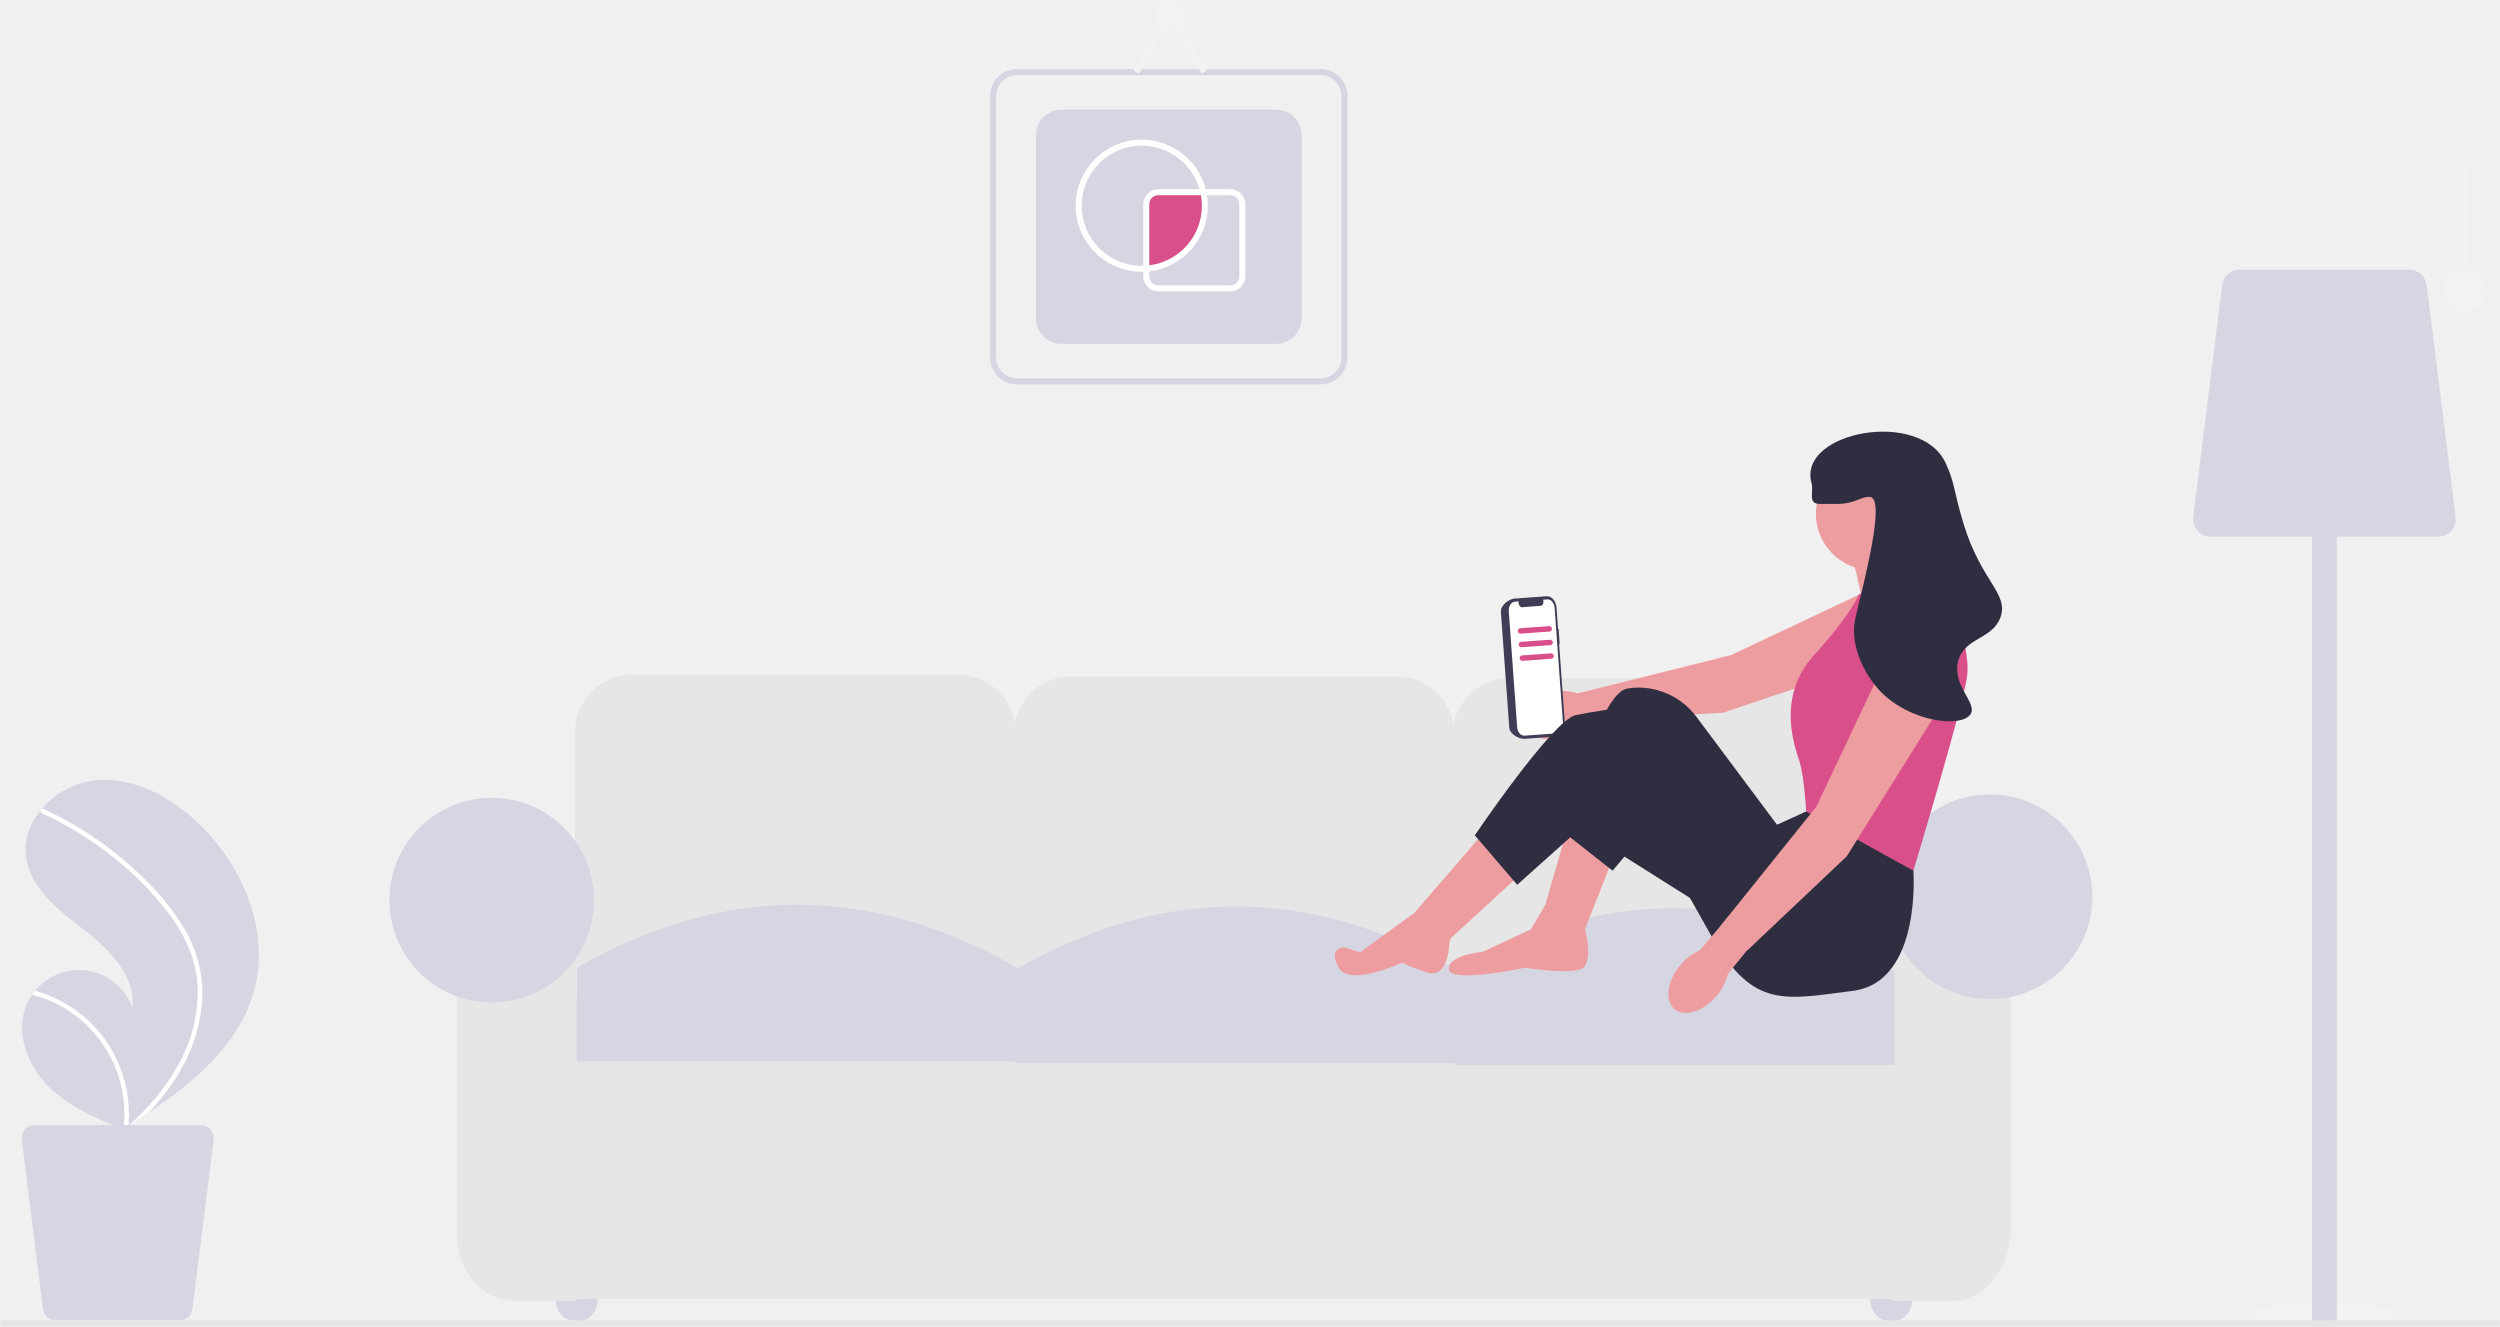
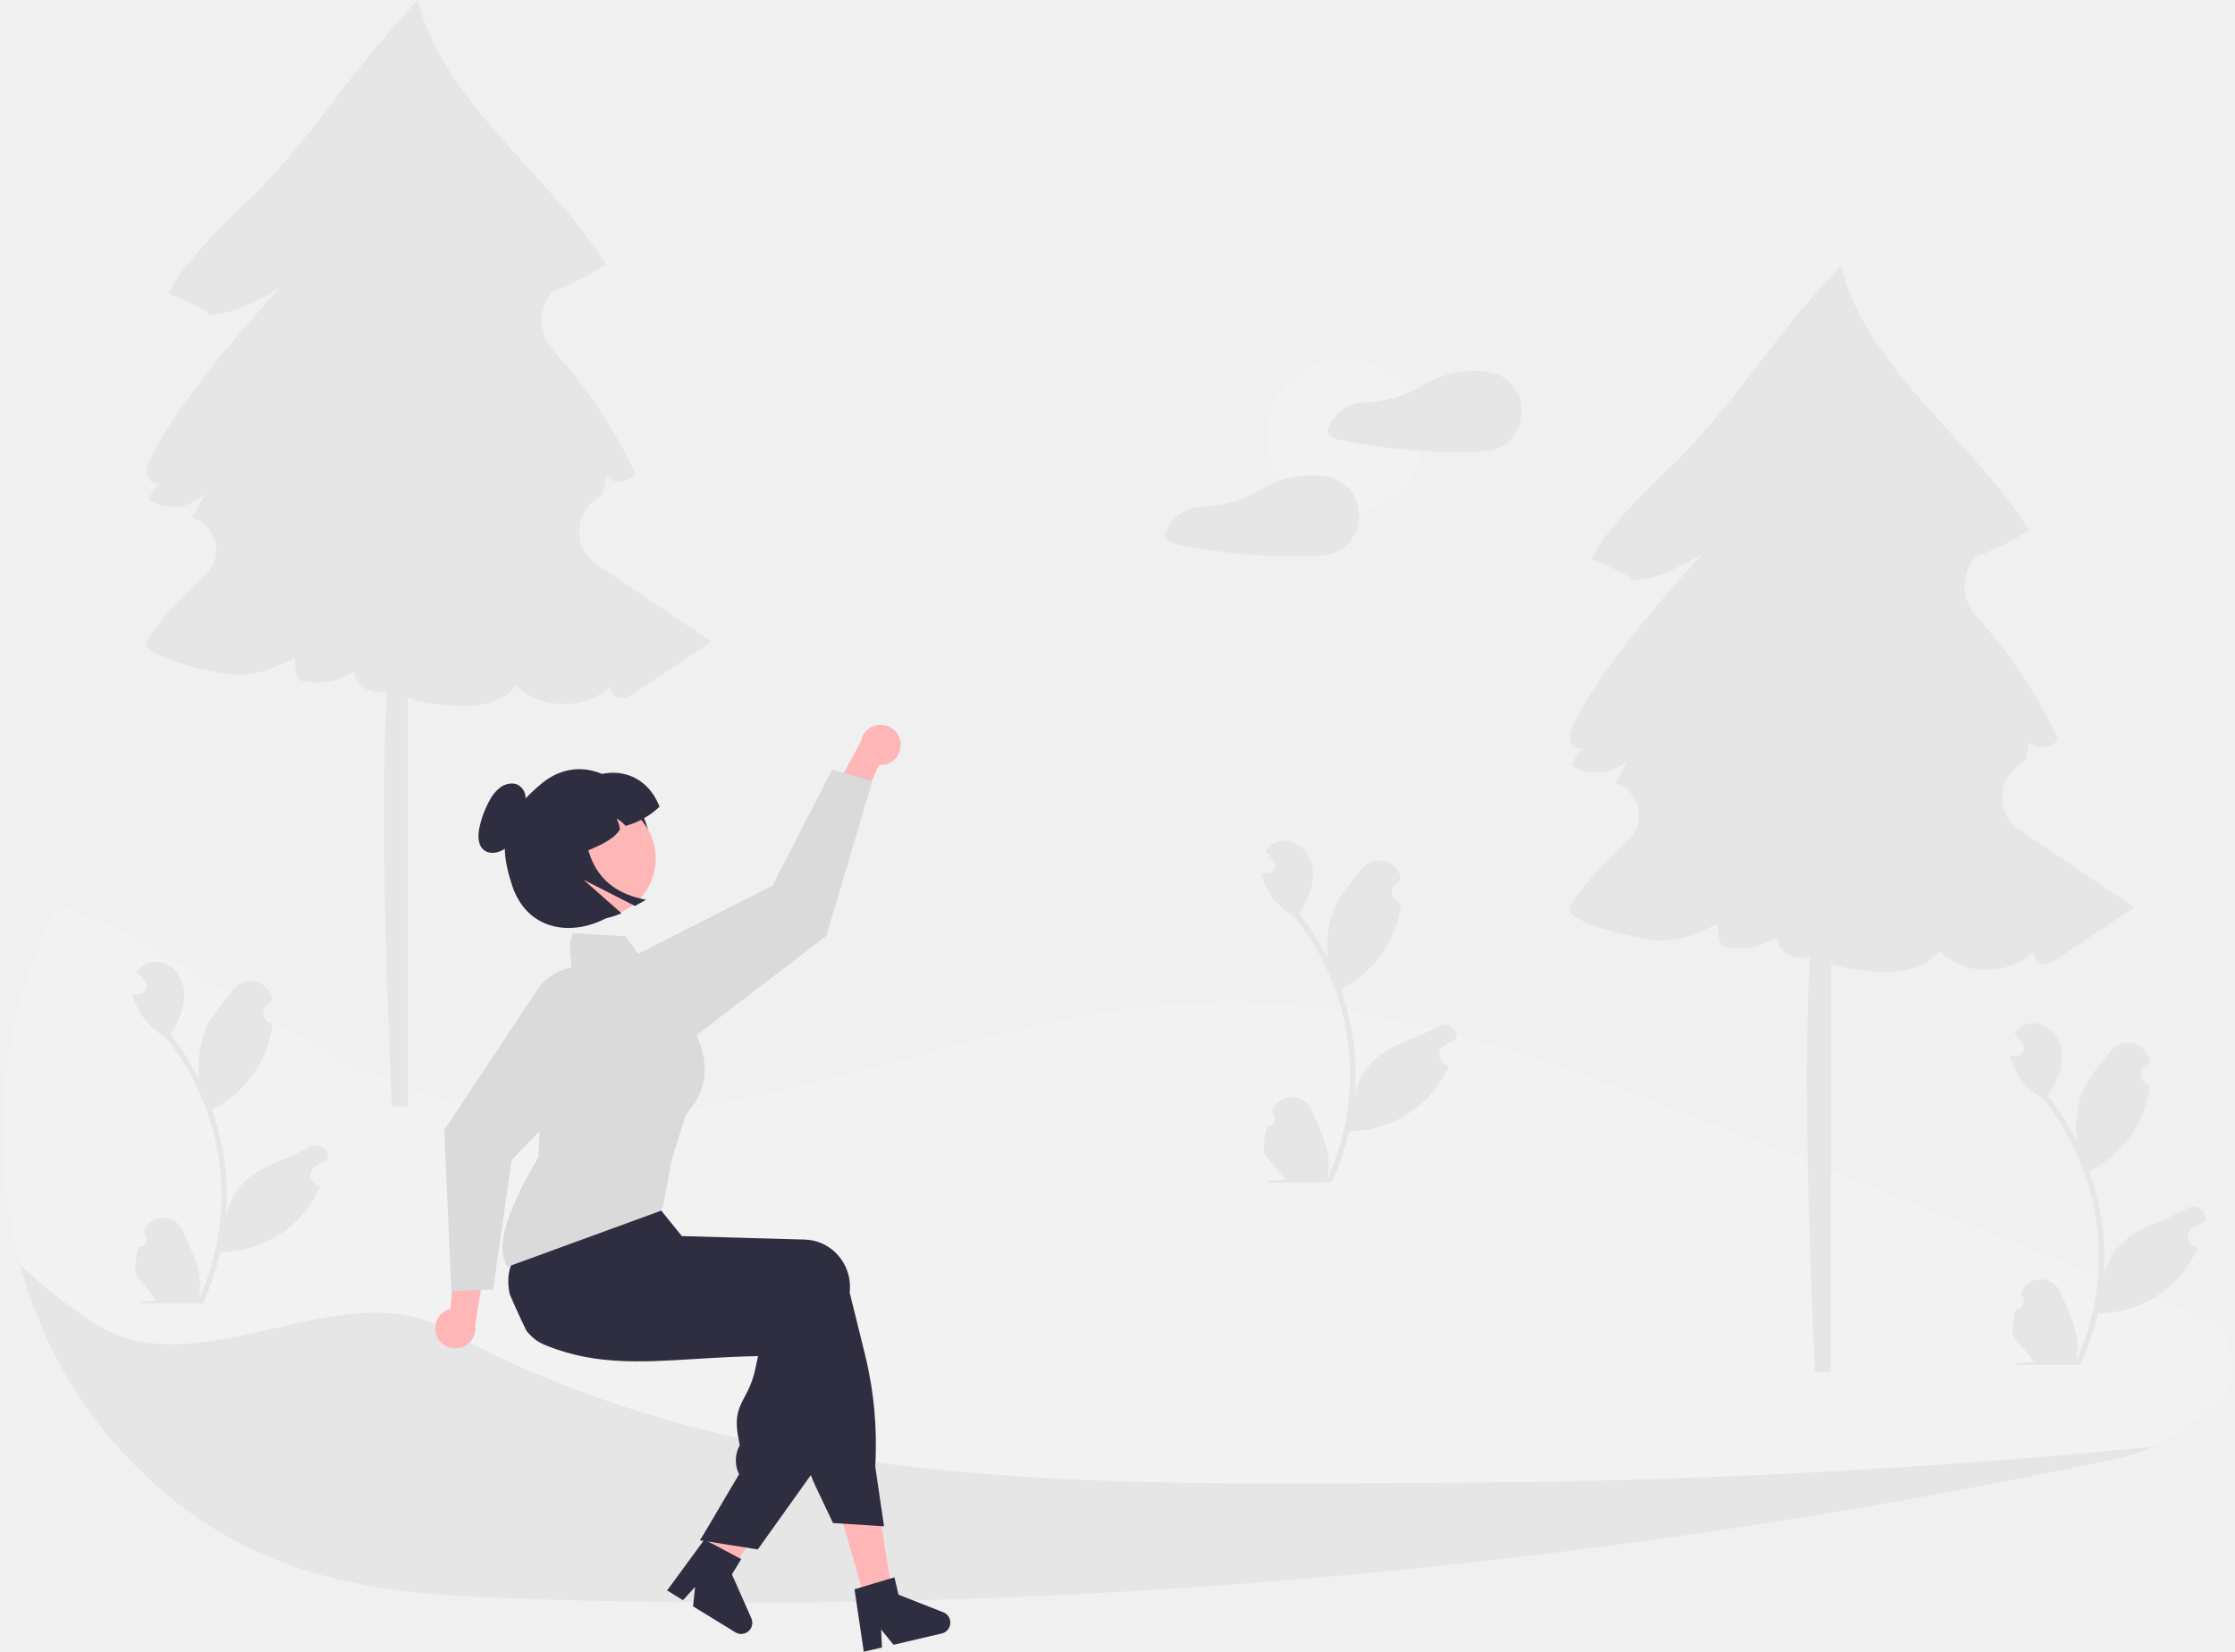
- <svg xmlns="http://www.w3.org/2000/svg" width="832.383" height="441.592" viewBox="0 0 832.383 441.592" role="img" artist="Katerina Limpitsouni" source="https://undraw.co/">
-   <g transform="translate(-500.124 -265.039)">
-     <ellipse cx="24" cy="4" rx="24" ry="4" transform="translate(1250.061 698.631)" fill="#f2f2f2" />
-     <rect width="2" height="42" transform="translate(1319.78 319.631)" fill="#f2f2f2" />
-     <rect width="8.27" height="285.313" transform="translate(1269.926 421.318)" fill="#d6d6e3" />
-     <path d="M999.922,283.652H924.2a5.858,5.858,0,0,1-5.813-6.584l9.648-77.186a5.867,5.867,0,0,1,5.813-5.131h56.426a5.867,5.867,0,0,1,5.813,5.131l9.648,77.186a5.858,5.858,0,0,1-5.813,6.584Z" transform="translate(312 160.064)" fill="#d6d6e3" />
-     <circle cx="7" cy="7" r="7" transform="translate(1313.78 354.631)" fill="#f2f2f2" />
-     <path d="M272.56,594.114c-5.052,17.526-19.8,29.8-35.191,40.217q-3.223,2.183-6.448,4.266c-.015.006-.03.02-.044.026-.1.066-.207.133-.3.2l-1.328.855.242.109s.237.126-.022.02c-.077-.032-.158-.061-.235-.094-8.939-3.605-18.037-7.476-24.888-14.23-7.107-7.014-11.26-18.014-7.411-27.228a17.592,17.592,0,0,1,1.9-3.419c.312-.447.648-.874,1-1.294a18.856,18.856,0,0,1,32.386,5.73c1.13-10.526-7.549-19.343-15.9-25.848s-17.851-13.583-19.467-24.051c-.9-5.824,1.123-11.468,4.812-16,.114-.138.228-.275.346-.409a27.518,27.518,0,0,1,17.687-9.489c12.813-1.332,25.259,5.451,34.568,14.359C269.246,552.17,278.3,574.187,272.56,594.114Z" transform="translate(312 1.381)" fill="#d6d6e3" />
-     <path d="M248.476,571.19a46.779,46.779,0,0,1,5.6,12.361,40.621,40.621,0,0,1,1.4,12,52.044,52.044,0,0,1-6.816,23.685,74.9,74.9,0,0,1-11.3,15.1q-3.223,2.183-6.448,4.266c-.015.006-.03.02-.044.026-.1.066-.207.133-.3.2l-1.328.855s.479.235.219.129c-.077-.032-.158-.061-.235-.094a41.039,41.039,0,0,0-30.395-44.877c.312-.447.648-.874,1-1.294a43.3,43.3,0,0,1,7.147,2.7,42.424,42.424,0,0,1,19.182,18.493,43.374,43.374,0,0,1,4.723,23.8c.367-.333.735-.673,1.092-1.01,6.793-6.333,12.826-13.6,16.91-21.992a48.416,48.416,0,0,0,5.07-22.907c-.333-8.653-3.781-16.668-8.773-23.646a101.344,101.344,0,0,0-19.21-19.8,115.159,115.159,0,0,0-23.892-14.751.828.828,0,0,1-.417-1.063.7.7,0,0,1,.346-.409.613.613,0,0,1,.532.023c1.054.485,2.1.977,3.139,1.49a116.466,116.466,0,0,1,24.062,15.873C236.826,556.39,243.494,563.289,248.476,571.19Z" transform="translate(312 1.381)" fill="#fff" />
-     <path d="M199.625,638.25h55.364a4.283,4.283,0,0,1,4.25,4.814L252.184,699.5a4.29,4.29,0,0,1-4.25,3.752H206.68a4.29,4.29,0,0,1-4.25-3.752l-7.054-56.434a4.283,4.283,0,0,1,4.25-4.814Z" transform="translate(312 1.381)" fill="#d6d6e3" />
-     <circle cx="6.929" cy="6.929" r="6.929" transform="translate(685.209 691.207)" fill="#d6d6e3" />
-     <circle cx="6.929" cy="6.929" r="6.929" transform="translate(1122.873 691.207)" fill="#d6d6e3" />
-     <path d="M507.164,600.33H398.615a19.075,19.075,0,0,1-19.054-19.054V507.37a19.076,19.076,0,0,1,19.054-19.054h108.55a19.076,19.076,0,0,1,19.054,19.054v73.906a19.075,19.075,0,0,1-19.054,19.054Z" transform="translate(312 1.381)" fill="#e6e6e6" />
-     <path d="M653.245,600.908H544.7a19.075,19.075,0,0,1-19.054-19.054V507.948A19.076,19.076,0,0,1,544.7,488.894h108.55A19.076,19.076,0,0,1,672.3,507.948v73.906A19.076,19.076,0,0,1,653.245,600.908Z" transform="translate(312 1.381)" fill="#e6e6e6" />
-     <path d="M799.325,601.485H690.775a19.075,19.075,0,0,1-19.054-19.054V508.525a19.076,19.076,0,0,1,19.054-19.054h108.55a19.075,19.075,0,0,1,19.054,19.054v73.906A19.075,19.075,0,0,1,799.325,601.485Z" transform="translate(312 1.381)" fill="#e6e6e6" />
-     <rect width="478.081" height="99.889" transform="translate(674.816 597.67)" fill="#e6e6e6" />
-     <path d="M380.138,696.755H359.352c-10.506,0-19.054-9.705-19.054-21.634V570.883h39.84Z" transform="translate(312 1.381)" fill="#e6e6e6" />
-     <path d="M838.588,696.755H817.8V554.716h39.84V672.342C857.642,685.8,849.094,696.755,838.588,696.755Z" transform="translate(312 1.381)" fill="#e6e6e6" />
-     <path d="M526.8,617.075H380.138V585.9q73.329-42.063,146.658,0Z" transform="translate(312 1.381)" fill="#d6d6e3" />
-     <path d="M672.876,617.652H526.218V586.473q73.329-42.063,146.658,0Z" transform="translate(312 1.381)" fill="#d6d6e3" />
-     <path d="M818.957,618.23H672.3V587.05q73.329-42.063,146.658,0Z" transform="translate(312 1.381)" fill="#d6d6e3" />
-     <circle cx="34.066" cy="34.066" r="34.066" transform="translate(629.78 530.691)" fill="#d6d6e3" />
-     <circle cx="34.066" cy="34.066" r="34.066" transform="translate(1128.647 529.537)" fill="#d6d6e3" />
-     <path d="M978.465,705.25H147.919a1,1,0,0,1,0-2H978.465a1,1,0,0,1,0,2Z" transform="translate(353.124 1.381)" fill="#e6e6e6" />
-     <path d="M627.78,372.25h-101a9.01,9.01,0,0,1-9-9v-87a9.01,9.01,0,0,1,9-9h101a9.01,9.01,0,0,1,9,9v87A9.01,9.01,0,0,1,627.78,372.25Zm-101-103a7.008,7.008,0,0,0-7,7v87a7.008,7.008,0,0,0,7,7h101a7.008,7.008,0,0,0,7-7v-87a7.008,7.008,0,0,0-7-7Z" transform="translate(312 20.789)" fill="#d6d6e3" />
-     <path d="M613.013,358.75H541.547a8.509,8.509,0,0,1-8.5-8.5v-61a8.51,8.51,0,0,1,8.5-8.5h71.466a8.51,8.51,0,0,1,8.5,8.5v61a8.51,8.51,0,0,1-8.5,8.5Z" transform="translate(312 20.789)" fill="#d6d6e3" />
-     <circle cx="5" cy="5" r="5" transform="translate(884.78 265.039)" fill="#f2f2f2" />
-     <path d="M441.292,74.014l-10.51-17.563-10.45,17.56-1.719-1.022,12.164-20.44,12.231,20.437Z" transform="translate(459 215.539)" fill="#f2f2f2" />
-     <path d="M589.28,312.75a21.022,21.022,0,0,0-.5-4.5h-15a4,4,0,0,0-4,4v21.424A20.986,20.986,0,0,0,589.28,312.75Z" transform="translate(312 20.789)" fill="#d94f8a" />
-     <path d="M568.28,334.75a22,22,0,1,1,21.481-26.713l.265,1.213H573.78a3,3,0,0,0-3,3v22.356l-1.1.078C569.214,334.718,568.751,334.75,568.28,334.75Zm0-42a20,20,0,0,0,0,40c.168,0,.334,0,.5-.013V312.25a5.006,5.006,0,0,1,5-5H587.5a20.115,20.115,0,0,0-19.222-14.5Z" transform="translate(312 20.789)" fill="#fff" />
-     <path d="M597.78,341.25h-24a5.006,5.006,0,0,1-5-5v-3.507l.929-.066a19.944,19.944,0,0,0,18.1-24.213l-.265-1.214H597.78a5.006,5.006,0,0,1,5,5v24a5.006,5.006,0,0,1-5,5Zm-27-6.664v1.664a3,3,0,0,0,3,3h24a3,3,0,0,0,3-3v-24a3,3,0,0,0-3-3h-7.787a21.809,21.809,0,0,1,.287,3.5,22.06,22.06,0,0,1-19.5,21.836Z" transform="translate(312 20.789)" fill="#fff" />
-     <path d="M273.661,421.6c-6.794,1.041-11.765,5.391-11.1,9.715s6.709,6.984,13.506,5.941a17.2,17.2,0,0,0,7.554-2.99l28.736-4.778-1.918-11.357-28.668,4.057a17.2,17.2,0,0,0-8.106-.589Z" transform="translate(743.472 73.668)" fill="#ed9da0" />
-     <path d="M397.991,385.364,386.85,409l-56.009,18.854-46.477,2.48-1.061-9.134,50.269-12.563,51.685-24.424Z" transform="translate(742.958 74.5)" fill="#ed9da0" />
-     <path d="M0,40.169,9.808,15.362l-.023-.015S6.547,3.606,11.4,2.005s18.352.534,18.352.534S54.584-2.8,55.123,2.005,43.789,7.873,43.789,7.873L27.818,15.344v0L22.894,23.66l.053.036L15.3,50.173Z" transform="translate(1037.648 589.799) rotate(180)" fill="#ed9da0" />
-     <path d="M40.02,4.243s-.677-.8-8.131-3.266-7.529,9.933-7.529,9.933l-.541,1.468L0,34.24l11.179,15.3L35.98,20.8,54.093,7.663,59.383,9.3s5.448.173,1.911-6.634C60.273.7,58.069,0,55.448,0,48.994,0,40.02,4.243,40.02,4.243Z" transform="translate(1007.052 589.754) rotate(180)" fill="#ed9da0" />
-     <path d="M405.22,382.938l-.294-2.06-6.766-13.239L375.8,373.524l4.12,18.242Z" transform="translate(740.692 74.904)" fill="#ed9da0" />
-     <g transform="translate(-8.829 36.834)">
-       <path d="M747.893,496.212l-.186.013-.509-7.03c-.163-2.247-1.616-3.973-3.247-3.855h0l-10.807.782c-1.63.118-4.631,2.166-4.468,4.413l.131,1.811,2.66,36.755c.163,2.247,3.427,3.842,5.057,3.724h0l10.807-.782c1.63-.118,2.82-2.035,2.658-4.282h0l-1.92-26.532.186-.013Z" transform="translate(280 -58.619)" fill="#3f3d56" />
-       <path d="M746.839,489.376l2.786,38.509c.121,1.678-.767,3.11-1.985,3.2l-10.858.786c-1.218.088-2.3-1.2-2.425-2.879l-2.786-38.509c-.121-1.678.767-3.11,1.985-3.2l1.317-.1a1.677,1.677,0,0,0,.712,1.841.806.806,0,0,0,.4.078l6.191-.448c.579-.042,1-.724.943-1.521A1.937,1.937,0,0,0,743,486.6l1.41-.1C745.632,486.409,746.717,487.7,746.839,489.376Z" transform="translate(279.733 -58.726)" fill="#fff" />
-       <path d="M745.392,498.121l-9.552.691a.908.908,0,0,1-.131-1.811l9.552-.691a.908.908,0,1,1,.131,1.811Z" transform="translate(279.428 -59.633)" fill="#d94f8a" />
-       <path d="M745.753,503.108l-9.552.691a.908.908,0,1,1-.131-1.811l9.552-.691a.908.908,0,0,1,.131,1.811Z" transform="translate(279.394 -60.093)" fill="#d94f8a" />
-       <path d="M746.113,508.1l-9.552.691a.908.908,0,1,1-.131-1.811l9.552-.691a.908.908,0,0,1,.131,1.811Z" transform="translate(279.361 -60.554)" fill="#d94f8a" />
-     </g>
-     <path d="M393.4,472.492l.688,8.837s2.843,37.057-20.1,40-32.95,5.884-46.483-17.063l-21.182-37.657L293.943,481.33l-16.459-12.956s11.768-45.894,21.182-47.659a21.482,21.482,0,0,1,3.512-.355,24.243,24.243,0,0,1,19.8,9.9l26.7,35.764,9.711-4.414L393.4,472.492Z" transform="translate(743.101 73.609)" fill="#2f2e41" />
-     <path d="M323.229,493.238l-40.893-25.766-20.888,18.705L247.326,469.7s25.889-38.245,33.538-40.01a197.171,197.171,0,0,1,20.005-2.942l37.658,34.714-15.3,31.773Z" transform="translate(743.839 73.455)" fill="#2f2e41" />
-     <ellipse cx="18.829" cy="18.828" rx="18.829" ry="18.828" transform="translate(1104.725 417.244)" fill="#ed9da0" />
-     <path d="M377.934,388.244,405,380.006s10.594,24.712,8.828,35.891-17.847,64.439-17.847,64.439l-35.7-19.723s-.588-11.768-2.353-17.063-7.355-21.476,5-35.009,15-20.3,15-20.3Z" transform="translate(741.207 74.6)" fill="#d94f8a" />
-     <g transform="translate(1055.622 474.715)">
-       <path d="M317.341,514.426c-4.4,5.277-5.253,11.827-1.893,14.63s9.651.8,14.057-4.483a17.2,17.2,0,0,0,3.687-7.241l18.383-22.595-8.954-7.246L323.811,509.5a17.2,17.2,0,0,0-6.467,4.922Z" transform="translate(-313.392 -402.747)" fill="#ed9da0" />
-       <path d="M398.111,400.619l6.4,25.341-31.313,50.12-33.028,31.241-9.3-7.712L363.109,459.5l24.435-51.68Z" transform="translate(-313.832 -400.619)" fill="#ed9da0" />
-     </g>
-     <path d="M365.16,357.082c4.829-.011,5.1.021,5.884,0,5.989-.156,7.555-2.514,10.594-2.353,5.418.287-1.733,27.451-4.707,40.01-2.917,12.317,6.941,23.354,7.649,24.124,10,10.883,27.576,12.871,30.594,8.235,2.441-3.751-6.21-9.451-4.119-17.652,2.044-8.014,11.483-7.161,14.121-14.709,2.763-7.906-6.522-11.892-12.356-31.185-3.35-11.079-2.757-13.143-5.884-20.005-8.356-18.341-49.316-10.532-44.717,6.472.89,3.289-1.478,7.071,2.942,7.062Z" transform="translate(741.035 75.754)" fill="#2f2e41" />
-   </g>
+ <svg xmlns="http://www.w3.org/2000/svg" width="1017.831" height="752.269" viewBox="0 0 1017.831 752.269" role="img" artist="Katerina Limpitsouni" source="https://undraw.co/">
+   <path d="M430.18,804.715q-46.605,0-93.07-1.449c-44.262-1.381-90.032-2.808-132.573-23.299-29.759-14.333-56.116-37.329-76.219-66.504a207.836,207.836,0,0,1-29.211-63.604,228.674,228.674,0,0,1-6.448-33.286,226.386,226.386,0,0,1,7.545-90.493,202.116,202.116,0,0,1,16.974-40.4c31.023-55.793,87.608-93.246,155.245-102.754a9.017,9.017,0,0,1,1.685-.031c.304.014.607.029.916.018l.398-.11a21.863,21.863,0,0,1,3.133-.698c104.314-13.487,214.59,13.802,318.896,78.914,80.65,50.351,187.534,77.464,326.76,82.889l1.977.09c38.757,1.934,76.247,15.811,108.421,40.133a203.69,203.69,0,0,1,68.953,92.624c1.642,4.461,3.146,9.104,4.473,13.801,2.513,8.883-.4,17.858-7.992,24.69v.009l-.347.31c-.834.721-1.713,1.412-2.611,2.056l-1.056.756c-8.897,6.365-15.925,11.394-24.335,15.299a82.143,82.143,0,0,1-17.754,5.821c-33.928,7.184-68.382,13.844-102.405,19.797C885.457,770.862,817.641,780.407,749.967,787.66A3003.648,3003.648,0,0,1,430.18,804.715ZM273.315,384.87a4.64,4.64,0,0,0-.621.037c-67.005,9.419-123.054,46.504-153.77,101.745a200.085,200.085,0,0,0-16.806,40,224.378,224.378,0,0,0-7.475,89.687,226.669,226.669,0,0,0,6.392,32.994,205.838,205.838,0,0,0,28.928,62.996c19.907,28.889,45.994,51.654,75.441,65.836C247.564,798.472,293.118,799.893,337.172,801.266a3001.511,3001.511,0,0,0,412.582-15.595c67.63-7.249,135.402-16.787,201.435-28.351,34-5.948,68.431-12.604,102.335-19.783a80.092,80.092,0,0,0,17.326-5.679c8.241-3.826,15.202-8.807,24.014-15.111l1.056-.755c.772-.554,1.53-1.146,2.255-1.761l.208-.189c7.242-6.339,10.058-14.702,7.726-22.944v-.001c-1.312-4.646-2.801-9.24-4.426-13.655-27.278-74.746-97.843-127.569-175.592-131.447l-1.966-.09c-63.597-2.479-119.249-9.344-170.128-20.99C693.258,511.012,640.232,490.084,596.391,462.714c-103.909-64.862-213.724-92.049-317.583-78.626a20.033,20.033,0,0,0-2.854.643l-.717.174c-.413.022-.818.005-1.223-.013C273.775,384.881,273.542,384.87,273.315,384.87Z" transform="translate(-91.08461 -73.86566)" fill="#f0f0f0" />
+   <path d="M1099.041,714.796v.01c-.81.7-1.66,1.37-2.54,2-14.68,10.51-24.71,17.88-42.77,21.71q-51,10.8-102.37,19.79-100.215,17.55-201.5,28.36a2994.002,2994.002,0,0,1-412.72,15.6c-45.88-1.43-90.13-2.95-132.17-23.2-30.73-14.8-56.55-38.19-75.83-66.17-19.55-28.37-31.44-61.94-35.49-96.44a99.087,99.087,0,0,1,29.97-7.8c35.88-3.42,71.19,9.72,103.82,25.01,32.64,15.28,64.69,33.14,100.03,40.19,52.08,10.39,105.84-3.74,155.77-21.83,49.93-18.09,99.08-40.43,151.74-47.26,70.63-9.17,141.5,10.24,210.08,29.46q109.575,30.705,219.16,61.42c10.44,2.92,21.27,6.05,29.41,13.21A36.171,36.171,0,0,1,1099.041,714.796Z" transform="translate(-91.08461 -73.86566)" fill="#e6e6e6" />
+   <path d="M1099.041,714.796v.01c-.81.7-1.66,1.37-2.54,2-9.2,6.58-16.57,11.94-25.23,15.96q-44.655,4.395-89.43,7.61-115.245,8.265-230.94,8.79c-156.47.8-320.98,5.7-457.98-70.3-45.585-25.288-111.62,26.57-156.78-1.16a208.573,208.573,0,0,1-36.07-28.11,227.109,227.109,0,0,1-6.42-33.14,224.722,224.722,0,0,1,7.51-90.09,200.41,200.41,0,0,1,16.89-40.2c20.98,7.53,41.1,18.37,60.25,29.85,35.12,21.03,69.27,44.91,108.38,56.95,57.65,17.75,120.02,7.99,178.52-6.69s116.61-34.24,176.9-35.89c80.86-2.21,158.69,27.9,233.96,57.53q113.265,44.595,226.56,89.18,2.49,6.765,4.45,13.73C1109.741,700.266,1105.871,708.816,1099.041,714.796Z" transform="translate(-91.08461 -73.86566)" fill="#f2f2f2" />
+   <path d="M362.808,330.892c-11.373-7.667-10.26-24.441,1.767-31.035q.367-.201.72-.416.904-4.33,1.808-8.66c3.548,3.685,10.524,2.99,13.275-1.323a225.446,225.446,0,0,0-37.412-56.065,20.205,20.205,0,0,1-.29-26.802q.087-.102.173-.205A95.658,95.658,0,0,0,367.003,194.189c-25.49-40.954-74.096-73.489-85.649-120.323-34.757,37.325-38.658,50.47-73.415,87.795,0,0-32.911,29.697-40.014,45.657,1.745,1.833,17.371,6.233,17.972,9.838,11.917.955,32.562-12.106,32.562-12.106s-45.062,48.041-58.743,77.632c-1.232,2.665-2.402,5.707-1.37,8.456.824,2.194,3.78,3.459,5.684,2.587a24.374,24.374,0,0,0-5.377,7.699,20.936,20.936,0,0,0,25.828-2.601q-2.858,5.34-5.717,10.681l.003.008a15.567,15.567,0,0,1,5.771,26.19c-11.825,10.998-22.63,22.558-26.59,30.171-3.725,7.162,34.519,15.795,43.121,15.441s16.642-4.134,24.412-7.843A18.06,18.06,0,0,0,227.43,383.746a32.862,32.862,0,0,0,25.169-4.069c-.343,7.085,8.594,10.997,14.797,8.991-3.097,48.99-.832,117.783,2.144,189.198h7.381V391.492a22.258,22.258,0,0,0,6.234,2.072c15.102,2.681,33.326,4.311,43.153-7.466,11.31,11.405,32.037,11.188,43.282-.177-1.107,1.961.587,5.26,3.093,5.78,2.953.613,5.826-1.142,8.333-2.818q17.024-11.382,34.049-22.764C401.059,356.678,381.163,343.266,362.808,330.892Z" transform="translate(-91.08461 -73.86566)" fill="#e6e6e6" />
+   <circle cx="612.423" cy="198.588" r="35.64" fill="#f2f2f2" />
+   <path d="M783.278,255.579c-2.061-6.905-7.885-11.412-14.922-12.401-.077-.011-.151.004-.228-.001a2.223,2.223,0,0,0-.304-.07,44.461,44.461,0,0,0-28.616,6.229c-8.25,5.15-17.861,7.479-27.578,7.858q-.086.003-.172.008a17.61,17.61,0,0,0-15.751,12.696,2.066,2.066,0,0,0,.92,2.261,9.031,9.031,0,0,0,3.724,1.89q4.44.941,8.911,1.723,8.725,1.527,17.542,2.469a260.846,260.846,0,0,0,35.93,1.358c3.995-.124,7.847-.257,11.507-2.02a17.121,17.121,0,0,0,6.601-5.76A19.423,19.423,0,0,0,783.278,255.579Z" transform="translate(-91.08461 -73.86566)" fill="#e6e6e6" />
+   <path d="M709.203,303.099c-2.062-6.905-7.885-11.412-14.922-12.401-.078-.011-.151.004-.228-.001a2.221,2.221,0,0,0-.304-.07,44.461,44.461,0,0,0-28.616,6.229c-8.249,5.15-17.86,7.48-27.577,7.858q-.086.003-.173.008a17.61,17.61,0,0,0-15.751,12.696,2.066,2.066,0,0,0,.92,2.261,9.031,9.031,0,0,0,3.723,1.89q4.44.94,8.911,1.723,8.725,1.527,17.542,2.469a260.858,260.858,0,0,0,35.93,1.358c3.994-.124,7.847-.257,11.507-2.02a17.123,17.123,0,0,0,6.601-5.76A19.424,19.424,0,0,0,709.203,303.099Z" transform="translate(-91.08461 -73.86566)" fill="#e6e6e6" />
+   <path d="M1010.808,451.892c-11.373-7.667-10.26-24.441,1.767-31.035q.367-.201.72-.416.904-4.33,1.808-8.66c3.548,3.685,10.524,2.99,13.275-1.323a225.446,225.446,0,0,0-37.412-56.065,20.205,20.205,0,0,1-.29-26.802q.087-.102.173-.205A95.658,95.658,0,0,0,1015.003,315.189c-25.49-40.954-74.096-73.489-85.649-120.323-34.757,37.325-38.658,50.47-73.415,87.795,0,0-32.911,29.697-40.014,45.657,1.745,1.833,17.371,6.233,17.972,9.838,11.917.955,32.562-12.106,32.562-12.106s-45.062,48.041-58.743,77.632c-1.232,2.665-2.402,5.707-1.37,8.456.824,2.194,3.78,3.459,5.684,2.587a24.374,24.374,0,0,0-5.377,7.699,20.936,20.936,0,0,0,25.828-2.601q-2.858,5.34-5.717,10.681l.003.008a15.567,15.567,0,0,1,5.771,26.19c-11.825,10.998-22.63,22.558-26.59,30.171-3.725,7.162,34.519,15.795,43.121,15.441s16.642-4.134,24.412-7.843A18.06,18.06,0,0,0,875.43,504.746a32.862,32.862,0,0,0,25.169-4.069c-.343,7.085,8.594,10.997,14.797,8.991-3.097,48.99-.832,117.783,2.144,189.198h7.381V512.492a22.258,22.258,0,0,0,6.234,2.072c15.102,2.681,33.326,4.311,43.153-7.466,11.31,11.405,32.037,11.188,43.282-.177-1.107,1.961.587,5.26,3.093,5.78,2.953.613,5.826-1.142,8.333-2.818q17.024-11.382,34.049-22.764C1049.059,477.678,1029.163,464.266,1010.808,451.892Z" transform="translate(-91.08461 -73.86566)" fill="#e6e6e6" />
+   <path d="M154.055,641.883a3.613,3.613,0,0,0,2.619-6.263c-.091-.362-.156-.622-.248-.984q.049-.118.098-.236a9.703,9.703,0,0,1,17.898.067c2.927,7.051,6.654,14.113,7.572,21.568a28.705,28.705,0,0,1-.504,9.872A115.086,115.086,0,0,0,191.96,618.108a111.08,111.08,0,0,0-.689-12.392q-.571-5.06-1.584-10.047a116.419,116.419,0,0,0-23.087-49.342,30.983,30.983,0,0,1-12.886-13.369,23.633,23.633,0,0,1-2.149-6.458c.627.082,1.265.134,1.892.175.195.01.401.021.597.031l.074.003a3.58,3.58,0,0,0,2.94-5.832q-.406-.5-.813-.999c-.411-.514-.833-1.018-1.244-1.532a1.782,1.782,0,0,1-.134-.154c-.473-.586-.946-1.162-1.419-1.748a10.352,10.352,0,0,1,3.394-3.28c4.741-2.777,11.281-.854,14.706,3.435,3.435,4.288,4.083,10.304,2.89,15.662a41.485,41.485,0,0,1-5.738,12.793c.257.329.525.648.782.977a117.172,117.172,0,0,1,12.23,19.375,48.709,48.709,0,0,1,2.908-22.624c2.783-6.715,8.001-12.37,12.595-18.175,5.519-6.973,16.835-3.93,17.807,4.909q.014.128.028.257-1.024.577-2.004,1.226a4.901,4.901,0,0,0,1.976,8.919l.1.015a48.766,48.766,0,0,1-1.285,7.291A50.21,50.21,0,0,1,188.844,578.69c-.401.206-.792.411-1.193.607a116.533,116.533,0,0,1,4.401,15.888,117.598,117.598,0,0,1,2.036,14.408,113.433,113.433,0,0,1-.082,18.315l.031-.216a29.974,29.974,0,0,1,10.232-17.308c7.874-6.469,18.999-8.851,27.494-14.05a5.625,5.625,0,0,1,8.616,5.473q-.017.114-.035.227a32.924,32.924,0,0,0-3.692,1.779q-1.024.578-2.004,1.226a4.901,4.901,0,0,0,1.976,8.919l.1.015c.072.01.134.021.206.031a48.808,48.808,0,0,1-8.978,14.058,50.254,50.254,0,0,1-36.446,15.991h-.01a119.563,119.563,0,0,1-8.032,23.447H154.774c-.103-.319-.195-.648-.288-.967a32.599,32.599,0,0,0,7.939-.473c-2.129-2.612-4.257-5.245-6.386-7.857a1.783,1.783,0,0,1-.134-.154c-1.08-1.337-2.17-2.663-3.25-4l-.001-.002a47.751,47.751,0,0,1,1.399-12.164Z" transform="translate(-91.08461 -73.86566)" fill="#e6e6e6" />
+   <path d="M1009.055,669.883a3.613,3.613,0,0,0,2.619-6.263c-.091-.362-.156-.622-.248-.984q.049-.118.098-.236a9.703,9.703,0,0,1,17.898.067c2.927,7.051,6.654,14.113,7.572,21.568a28.705,28.705,0,0,1-.504,9.872A115.086,115.086,0,0,0,1046.96,646.108a111.08,111.08,0,0,0-.689-12.392q-.571-5.06-1.584-10.047a116.419,116.419,0,0,0-23.087-49.342,30.983,30.983,0,0,1-12.886-13.369,23.633,23.633,0,0,1-2.149-6.458c.627.082,1.265.134,1.892.175.195.01.401.021.597.031l.074.003a3.58,3.58,0,0,0,2.94-5.832q-.406-.5-.813-.999c-.411-.514-.833-1.018-1.244-1.532a1.782,1.782,0,0,1-.134-.154c-.473-.586-.946-1.162-1.419-1.748a10.352,10.352,0,0,1,3.394-3.28c4.741-2.777,11.281-.854,14.706,3.435,3.435,4.288,4.083,10.304,2.89,15.662a41.485,41.485,0,0,1-5.738,12.793c.257.329.525.648.782.977a117.172,117.172,0,0,1,12.23,19.375,48.709,48.709,0,0,1,2.908-22.624c2.783-6.715,8.001-12.37,12.595-18.175,5.519-6.973,16.835-3.93,17.807,4.909q.014.128.028.257-1.024.577-2.004,1.226a4.901,4.901,0,0,0,1.976,8.919l.1.015a48.766,48.766,0,0,1-1.285,7.291,50.21,50.21,0,0,1-25,31.468c-.401.206-.792.411-1.193.607a119.597,119.597,0,0,1,6.438,30.296,113.433,113.433,0,0,1-.082,18.315l.031-.216a29.974,29.974,0,0,1,10.232-17.308c7.874-6.469,18.999-8.851,27.494-14.05a5.625,5.625,0,0,1,8.616,5.473q-.017.114-.035.227a32.924,32.924,0,0,0-3.692,1.779q-1.024.578-2.004,1.226a4.901,4.901,0,0,0,1.976,8.919l.1.015c.072.01.134.021.206.031a48.808,48.808,0,0,1-8.978,14.058,50.254,50.254,0,0,1-36.446,15.991h-.01a119.563,119.563,0,0,1-8.032,23.447h-28.692c-.103-.319-.195-.648-.288-.967a32.599,32.599,0,0,0,7.939-.473c-2.129-2.612-4.257-5.245-6.386-7.857a1.783,1.783,0,0,1-.134-.154c-1.08-1.337-2.17-2.663-3.25-4l-.001-.002a47.751,47.751,0,0,1,1.399-12.164Z" transform="translate(-91.08461 -73.86566)" fill="#e6e6e6" />
+   <path d="M668.055,586.883a3.613,3.613,0,0,0,2.619-6.263c-.091-.362-.156-.622-.248-.984q.049-.118.098-.236a9.703,9.703,0,0,1,17.898.067c2.927,7.051,6.654,14.113,7.572,21.568a28.705,28.705,0,0,1-.504,9.872A115.086,115.086,0,0,0,705.96,563.108a111.08,111.08,0,0,0-.689-12.392q-.571-5.06-1.584-10.047a116.419,116.419,0,0,0-23.087-49.342,30.983,30.983,0,0,1-12.886-13.369,23.633,23.633,0,0,1-2.149-6.458c.627.082,1.265.134,1.892.175.195.01.401.021.597.031l.074.003a3.58,3.58,0,0,0,2.94-5.832q-.406-.5-.813-.999c-.411-.514-.833-1.018-1.244-1.532a1.782,1.782,0,0,1-.134-.154c-.473-.586-.946-1.162-1.419-1.748a10.352,10.352,0,0,1,3.394-3.28c4.741-2.777,11.281-.854,14.706,3.435,3.435,4.288,4.083,10.304,2.89,15.662a41.485,41.485,0,0,1-5.738,12.793c.257.329.525.648.782.977a117.172,117.172,0,0,1,12.23,19.375,48.709,48.709,0,0,1,2.908-22.624c2.783-6.715,8.001-12.37,12.595-18.175,5.519-6.973,16.835-3.93,17.807,4.909q.014.128.028.257-1.024.577-2.004,1.226a4.901,4.901,0,0,0,1.976,8.919l.1.015a48.766,48.766,0,0,1-1.285,7.291A50.21,50.21,0,0,1,702.844,523.69c-.401.206-.792.411-1.193.607a119.597,119.597,0,0,1,6.438,30.296,113.433,113.433,0,0,1-.082,18.315l.031-.216a29.974,29.974,0,0,1,10.232-17.308c7.874-6.469,18.999-8.851,27.494-14.05a5.625,5.625,0,0,1,8.616,5.473q-.017.114-.035.227a32.924,32.924,0,0,0-3.692,1.779q-1.024.578-2.004,1.226a4.901,4.901,0,0,0,1.976,8.919l.1.015c.072.01.134.021.206.031a48.808,48.808,0,0,1-8.978,14.058,50.254,50.254,0,0,1-36.446,15.991h-.01a119.563,119.563,0,0,1-8.032,23.447H668.774c-.103-.319-.195-.648-.288-.967a32.599,32.599,0,0,0,7.939-.473c-2.129-2.612-4.257-5.245-6.386-7.857a1.783,1.783,0,0,1-.134-.154c-1.08-1.337-2.17-2.663-3.25-4l-.001-.002a47.751,47.751,0,0,1,1.399-12.164Z" transform="translate(-91.08461 -73.86566)" fill="#e6e6e6" />
+   <polygon points="394.662 731.045 406.668 727.475 398.726 678.395 381.005 683.664 394.662 731.045" fill="#ffb6b6" />
+   <path d="M412.112,785.538c.731.637,1.464,1.265,2.204,1.895,1.473,1.259,2.965,2.503,4.46,3.732.751.615,1.511,1.231,2.264,1.838l-.004.024.048.016.015.011,1.213.512,2.57-4.501,1.186-2.073,1.675-2.937,3.069-5.371,16.161-28.282-17.024-7.176-1.094,2.608-.008-.001-.541,1.292-10.166,24.123-2.075,4.932-.066.149-1.248,2.945-1.077,2.552-1.2,2.852Z" transform="translate(-91.08461 -73.86566)" fill="#ffb6b6" />
+   <path d="M323.162,663.139c.837,1.982,1.701,3.959,2.575,5.921q2.435,5.478,5.066,10.837c-.001.008.007.009.014.019a23.435,23.435,0,0,0,3.843,3.861c.058.06.126.104.185.155a16.219,16.219,0,0,0,3.424,2.047c.441.187.89.376,1.331.564,1.594.656,3.18,1.252,4.765,1.805q4.231,1.464,8.448,2.481c.226.061.453.114.68.166,11.595,2.719,23.235,3.142,35.515,2.759,6.063-.183,12.284-.567,18.726-.967,2.106-.137,4.219-.265,6.356-.388.161-.008.331-.023.501-.03,3.054-.18,6.156-.344,9.33-.489,3.996-.182,8.11-.321,12.374-.393l-1.221,5.799a44.542,44.542,0,0,1-4.852,12.703c-2.591,4.901-4.643,8.778-3.035,17.781l.772,4.358a14.287,14.287,0,0,0-.527,12.716l.218.48-16.662,28.211-1.08,1.829,6.091.965,7.492,1.195,12.699,2.011,24.145-33.859,1.155-1.615.014-.09,9.295-70.944c.074-.627.125-1.266.142-1.902a21.746,21.746,0,0,0-5.883-15.756,20.942,20.942,0,0,0-14.737-6.654l-6.4-.182-13.076-.374-9.212-.257-.184-.004-27.165-.773-.677-8.091-.332-.187-10.556-5.882-36.511-20.347-.093-.048-2.402-1.338-.381.444c-.114.133-.227.267-.332.401a76.927,76.927,0,0,0-8.376,13.246,225.946,225.946,0,0,0-10.327,23.551q-.196.524-.353.953l-.039.086c-.047.135-.077.223-.089.246C322.332,653.738,322.235,658.379,323.162,663.139Z" transform="translate(-91.08461 -73.86566)" fill="#2f2e41" />
+   <path d="M325.65,636.846c.206-.505.446-1.013.692-1.504A113.565,113.565,0,0,1,332.704,624.567c2.61-3.957,5.653-8.156,9.199-12.661q2.573-3.273,5.495-6.786,1.464-1.76,3.029-3.579a2.112,2.112,0,0,1,.135-.163l.3-.356,37.538,11.206-.018,5.14,2.723,7.283-.184.214c.008.001.01-.007,0,0v-1l1,1,9.678,11.958.067.002,21.627.61,22.288.631,11.972.342a20.929,20.929,0,0,1,14.737,6.654,21.757,21.757,0,0,1,5.883,15.756c-.017.586-.061,1.184-.129,1.77l6.914,27.979a171.317,171.317,0,0,1,4.714,51.203l4.006,27.233-1.173-.077-17.453-1.126-4.609-.293L462.754,751.323c-.876-1.845-1.687-3.73-2.417-5.644a78.915,78.915,0,0,1-3.011-9.587L443.845,681.182q-2.577.033-5.098.033-11.667.043-22.317-.45c-23.086-1.06-42.76-3.974-59.906-8.892q-7.224-2.064-13.866-4.617-2.437-.928-4.796-1.928c-.371-.151-.734-.301-1.095-.459a21.182,21.182,0,0,1-12.468-15.992A21.613,21.613,0,0,1,325.65,636.846Z" transform="translate(-91.08461 -73.86566)" fill="#2f2e41" />
+   <path d="M483.388,796.728l12.993-3.875,2.038-.61,1.849,7.907,20.382,7.993a5.073,5.073,0,0,1-.69,9.664l-21.968,5.151-5.617-6.932.354,8.166-8.274,1.942-4.224-28.461Z" transform="translate(-91.08461 -73.86566)" fill="#2f2e41" />
+   <polygon points="319.901 699.669 318.821 701.498 319.592 701.62 319.901 699.669" fill="#2f2e41" />
+   <path d="M414.816,776.568l11.959,6.388,1.877,1-4.25,6.919,8.859,20.021a5.073,5.073,0,0,1-7.291,6.382L406.737,805.482l.886-8.878-5.494,6.051-7.246-4.442L411.907,775.018Z" transform="translate(-91.08461 -73.86566)" fill="#2f2e41" />
+   <path d="M501.235,412.402a9.099,9.099,0,0,1-9.882,9.849l-13.301,29.473L469.072,437.522l14.007-25.81a9.148,9.148,0,0,1,18.156.69Z" transform="translate(-91.08461 -73.86566)" fill="#ffb6b6" />
+   <path d="M467.402,500.079l-60.939,46.627a22.965,22.965,0,0,1-32.159-4.279h0a22.941,22.941,0,0,1,7.84-34.398l60.753-30.822,27.178-52.948,18.249,5.423Z" transform="translate(-91.08461 -73.86566)" fill="#dadada" />
+   <path d="M337.618,555.471l-1.236,45.244C319.381,629.439,317.447,643.387,322.153,650.824l69.91-25.538,1.178-2.813,3.651-20.216,6.619-20.859c1.165-2.179,16.987-15.57,2.156-40.97l-29.838-40.196L351.921,498.865c-3.941,10.116,3.168,15.636-3.933,17.968C331.93,531.551,334.289,533.947,337.618,555.471Z" transform="translate(-91.08461 -73.86566)" fill="#dadada" />
+   <path d="M290.072,682.49a9.099,9.099,0,0,1,6.125-12.536l2.949-32.2,13.125,10.491-4.813,28.969a9.148,9.148,0,0,1-17.386,5.276Z" transform="translate(-91.08461 -73.86566)" fill="#ffb6b6" />
+   <path d="M293.424,588.572,335.8,524.603a22.965,22.965,0,0,1,31.794-6.456h0a22.941,22.941,0,0,1,3.821,35.072l-47.36,48.969-8.401,58.92-19.019.832Z" transform="translate(-91.08461 -73.86566)" fill="#dadada" />
+   <path d="M383.234,443.972c8.453,16.661,2.931,35.961-12.755,46.11-16.963,10.974-38.986,8.571-46.11-12.755-7.933-23.749-1.416-33.938,12.755-46.11C353.731,416.953,374.101,425.97,383.234,443.972Z" transform="translate(-91.08461 -73.86566)" fill="#2f2e41" />
+   <path d="M341.622,481.089a26.764,26.764,0,0,0,42.588-32.428l-.232-.305a26.764,26.764,0,0,0-42.349,32.728Z" transform="translate(-91.08461 -73.86566)" fill="#ffb6b6" />
+   <path d="M391.426,441.275a36.569,36.569,0,0,1-15.437,8.747,15.993,15.993,0,0,0-4.068-3.372,17.109,17.109,0,0,1,1.493,4.831c-2.58,5.355-13.12,9.204-23.193,13.142L336.879,441.077l17.659-10.006C368.728,421.26,385.433,425.447,391.426,441.275Z" transform="translate(-91.08461 -73.86566)" fill="#2f2e41" />
+   <path d="M326.815,431.247c-2.403-1.11-5.517-.425-7.776,1.136a17.331,17.331,0,0,0-5.076,6.174,44.268,44.268,0,0,0-4.602,12.544c-.762,3.798-.633,8.389,2.775,10.371,2.843,1.654,6.909.612,9.522-1.595,2.613-2.207,4.085-5.309,5.36-8.338s2.481-6.169,4.747-8.684l-2.354,1.099a20.575,20.575,0,0,0,1.025-7.008A6.787,6.787,0,0,0,326.815,431.247Z" transform="translate(-91.08461 -73.86566)" fill="#2f2e41" />
+   <path d="M357.359,434.333l-18.946,10.735a22.202,22.202,0,0,0-8.371,30.262l0,0A34.461,34.461,0,0,0,374.106,489.79l-17.312-15.283,23.485,11.966,5.014-2.841C360.106,479.052,355.247,459.295,357.359,434.333Z" transform="translate(-91.08461 -73.86566)" fill="#2f2e41" />
</svg>
